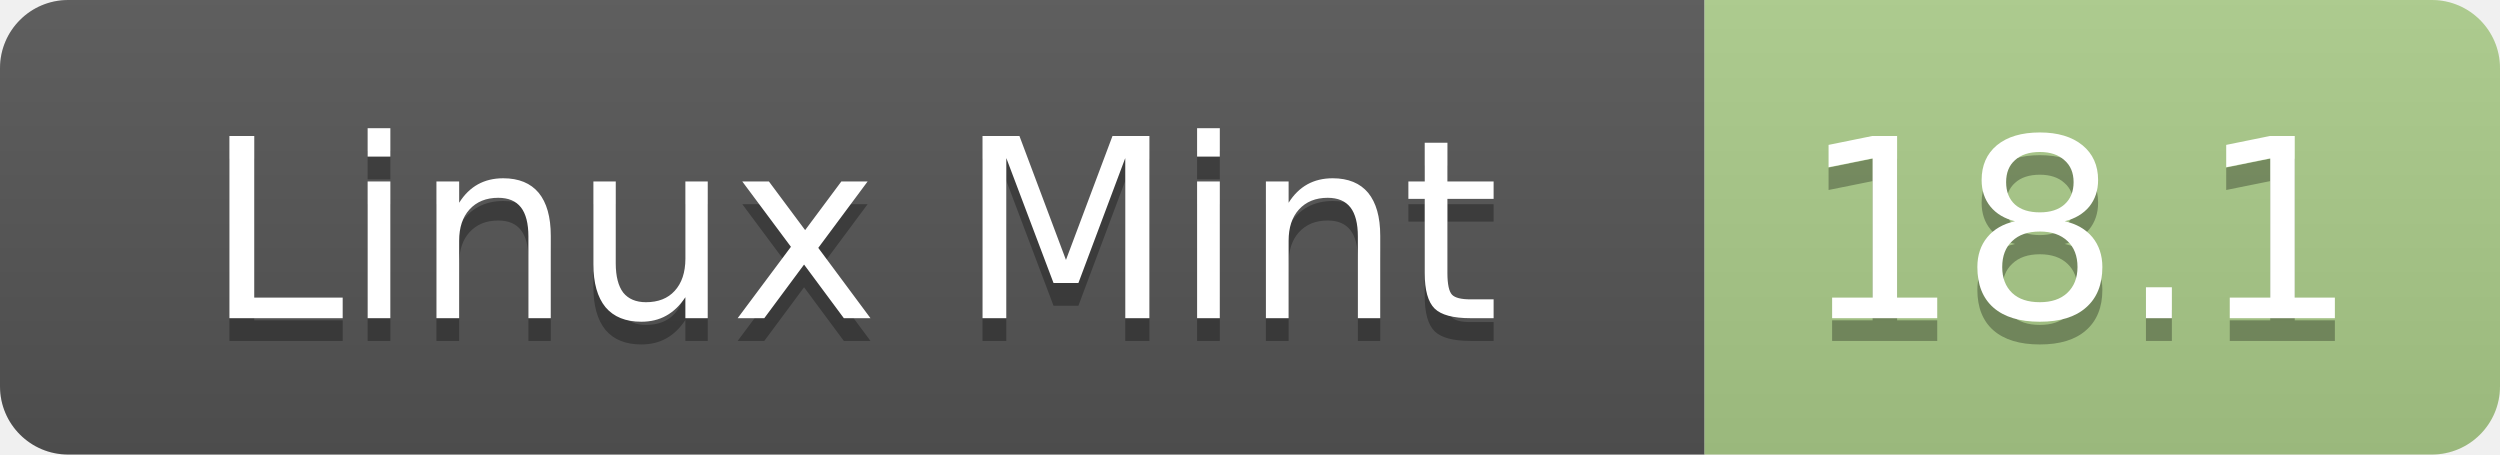
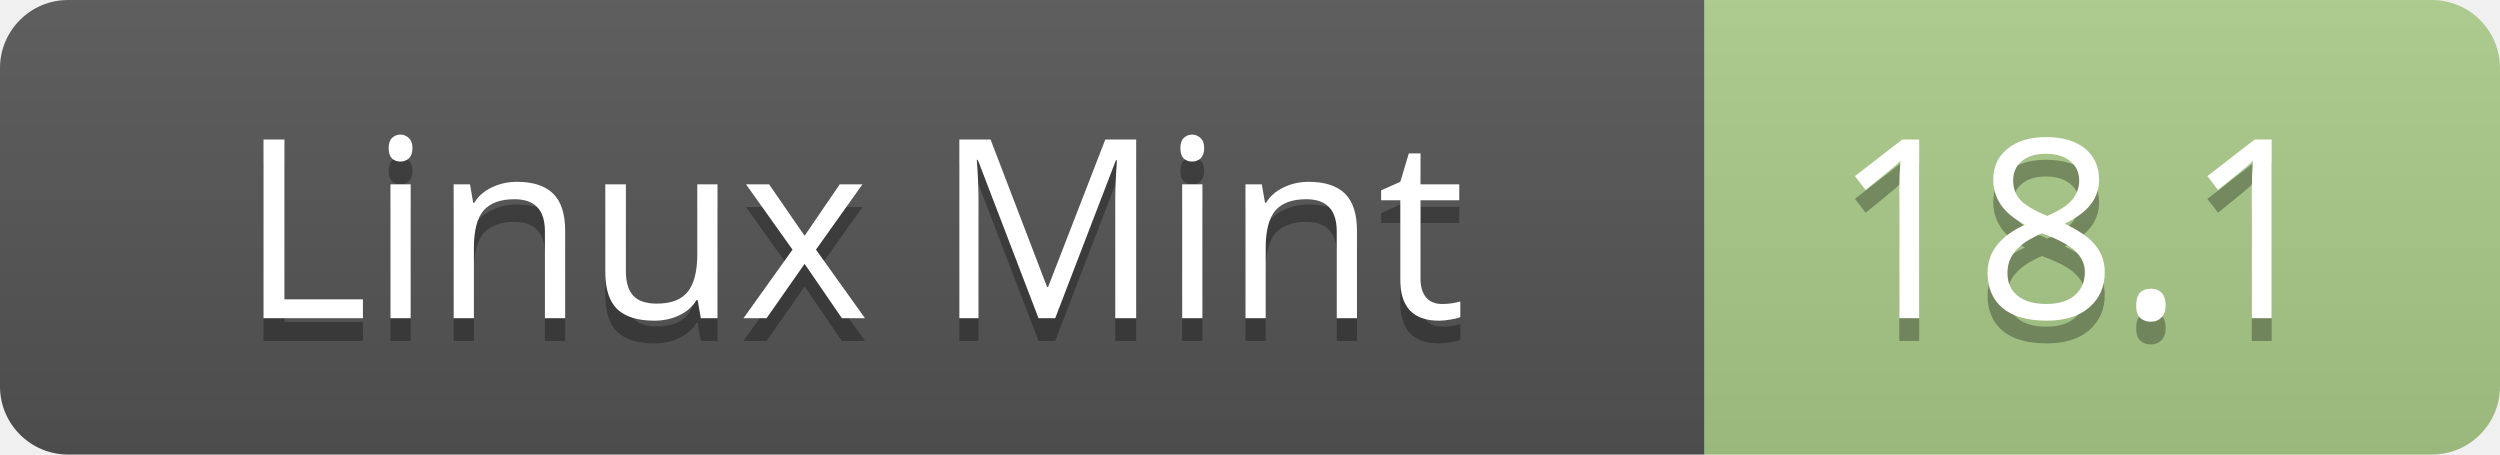
<svg xmlns="http://www.w3.org/2000/svg" width="110" height="20">
  <linearGradient id="b" x2="0" y2="100%">
    <stop offset="0" stop-color="#bbb" stop-opacity=".1" />
    <stop offset="1" stop-opacity=".1" />
  </linearGradient>
  <clipPath id="a">
    <rect width="110" height="20" rx="3" fill="#fff" />
  </clipPath>
  <g clip-path="url(#a)">
    <path fill="#555" d="M0 0h75v20H0z" />
    <path fill="#accd8a" d="M75 0h35v20H75z" />
    <path fill="url(#b)" d="M0 0h110v20H0z" />
  </g>
-   <g fill="#fff" text-anchor="middle" font-family="DejaVu Sans,Verdana,Geneva,sans-serif" font-size="11">
+   <g fill="#fff" text-anchor="middle" font-family="Open Sans,DejaVu Sans,Verdana,Geneva,sans-serif" font-size="11">
    <text x="37.5" y="15" fill="#010101" fill-opacity=".3">Linux Mint</text>
    <text x="37.5" y="14">Linux Mint</text>
    <text x="91.5" y="15" fill="#010101" fill-opacity=".3">18.1</text>
    <text x="91.5" y="14">18.1</text>
  </g>
</svg>
